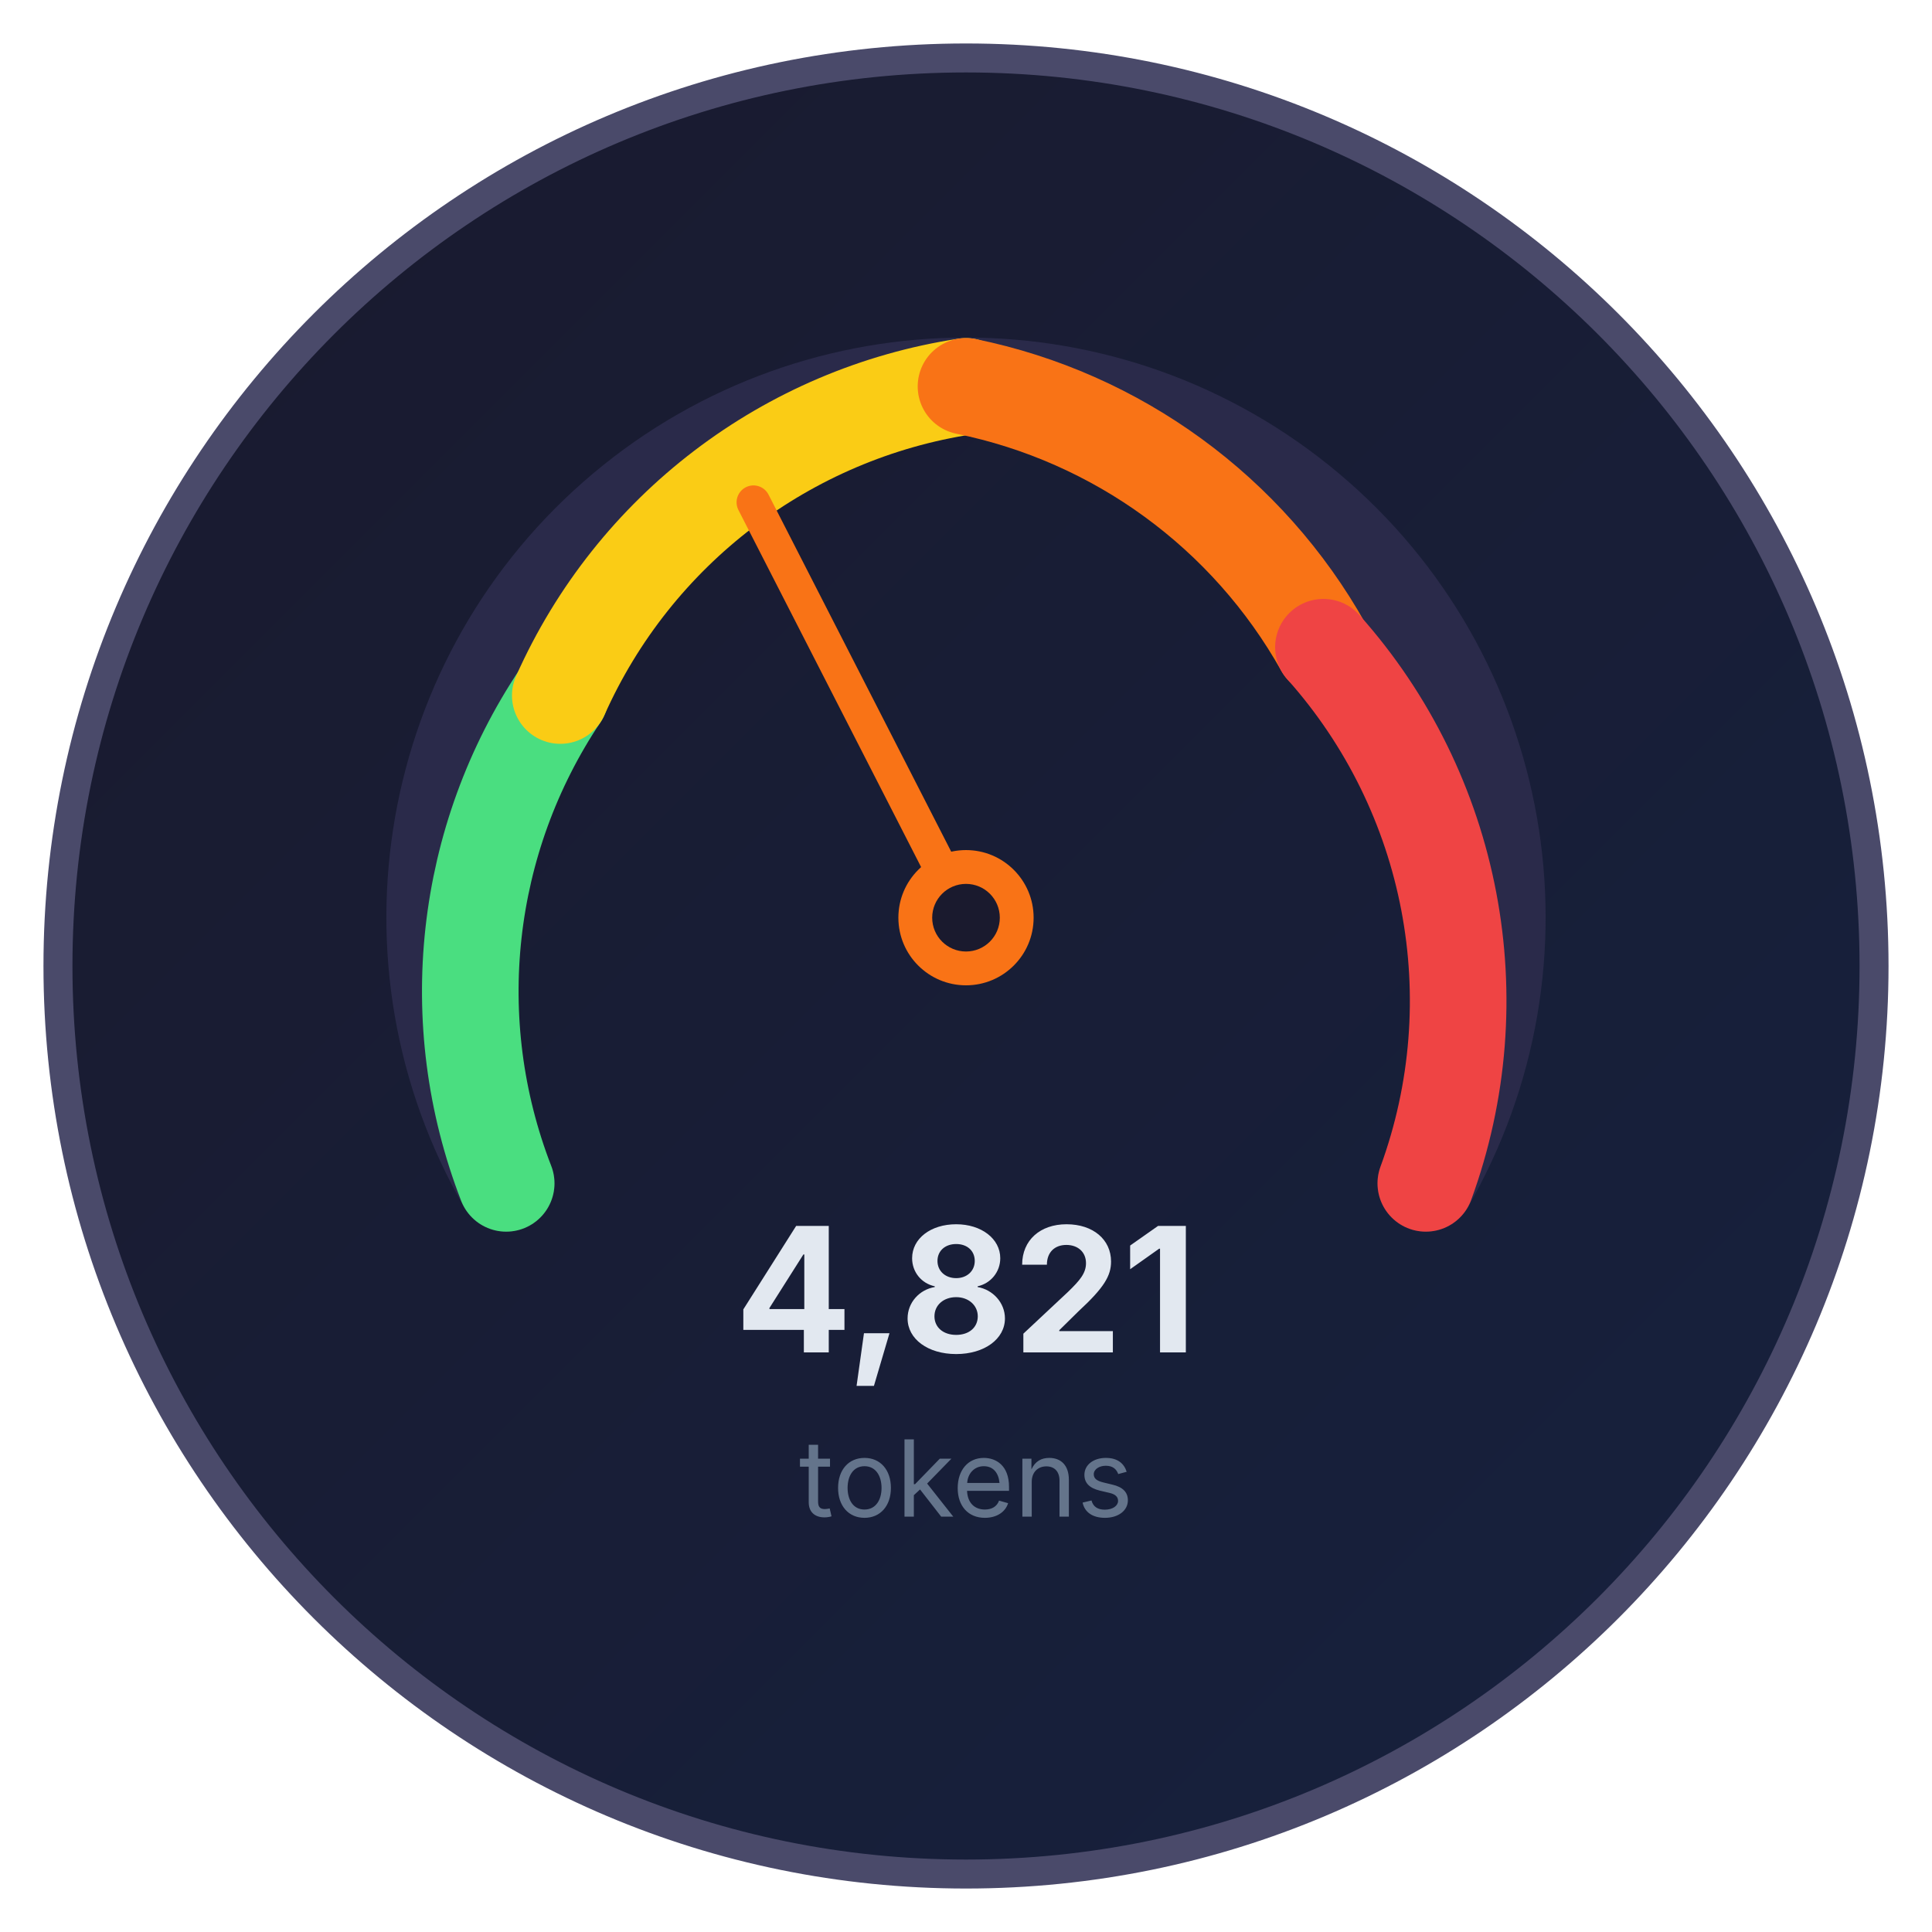
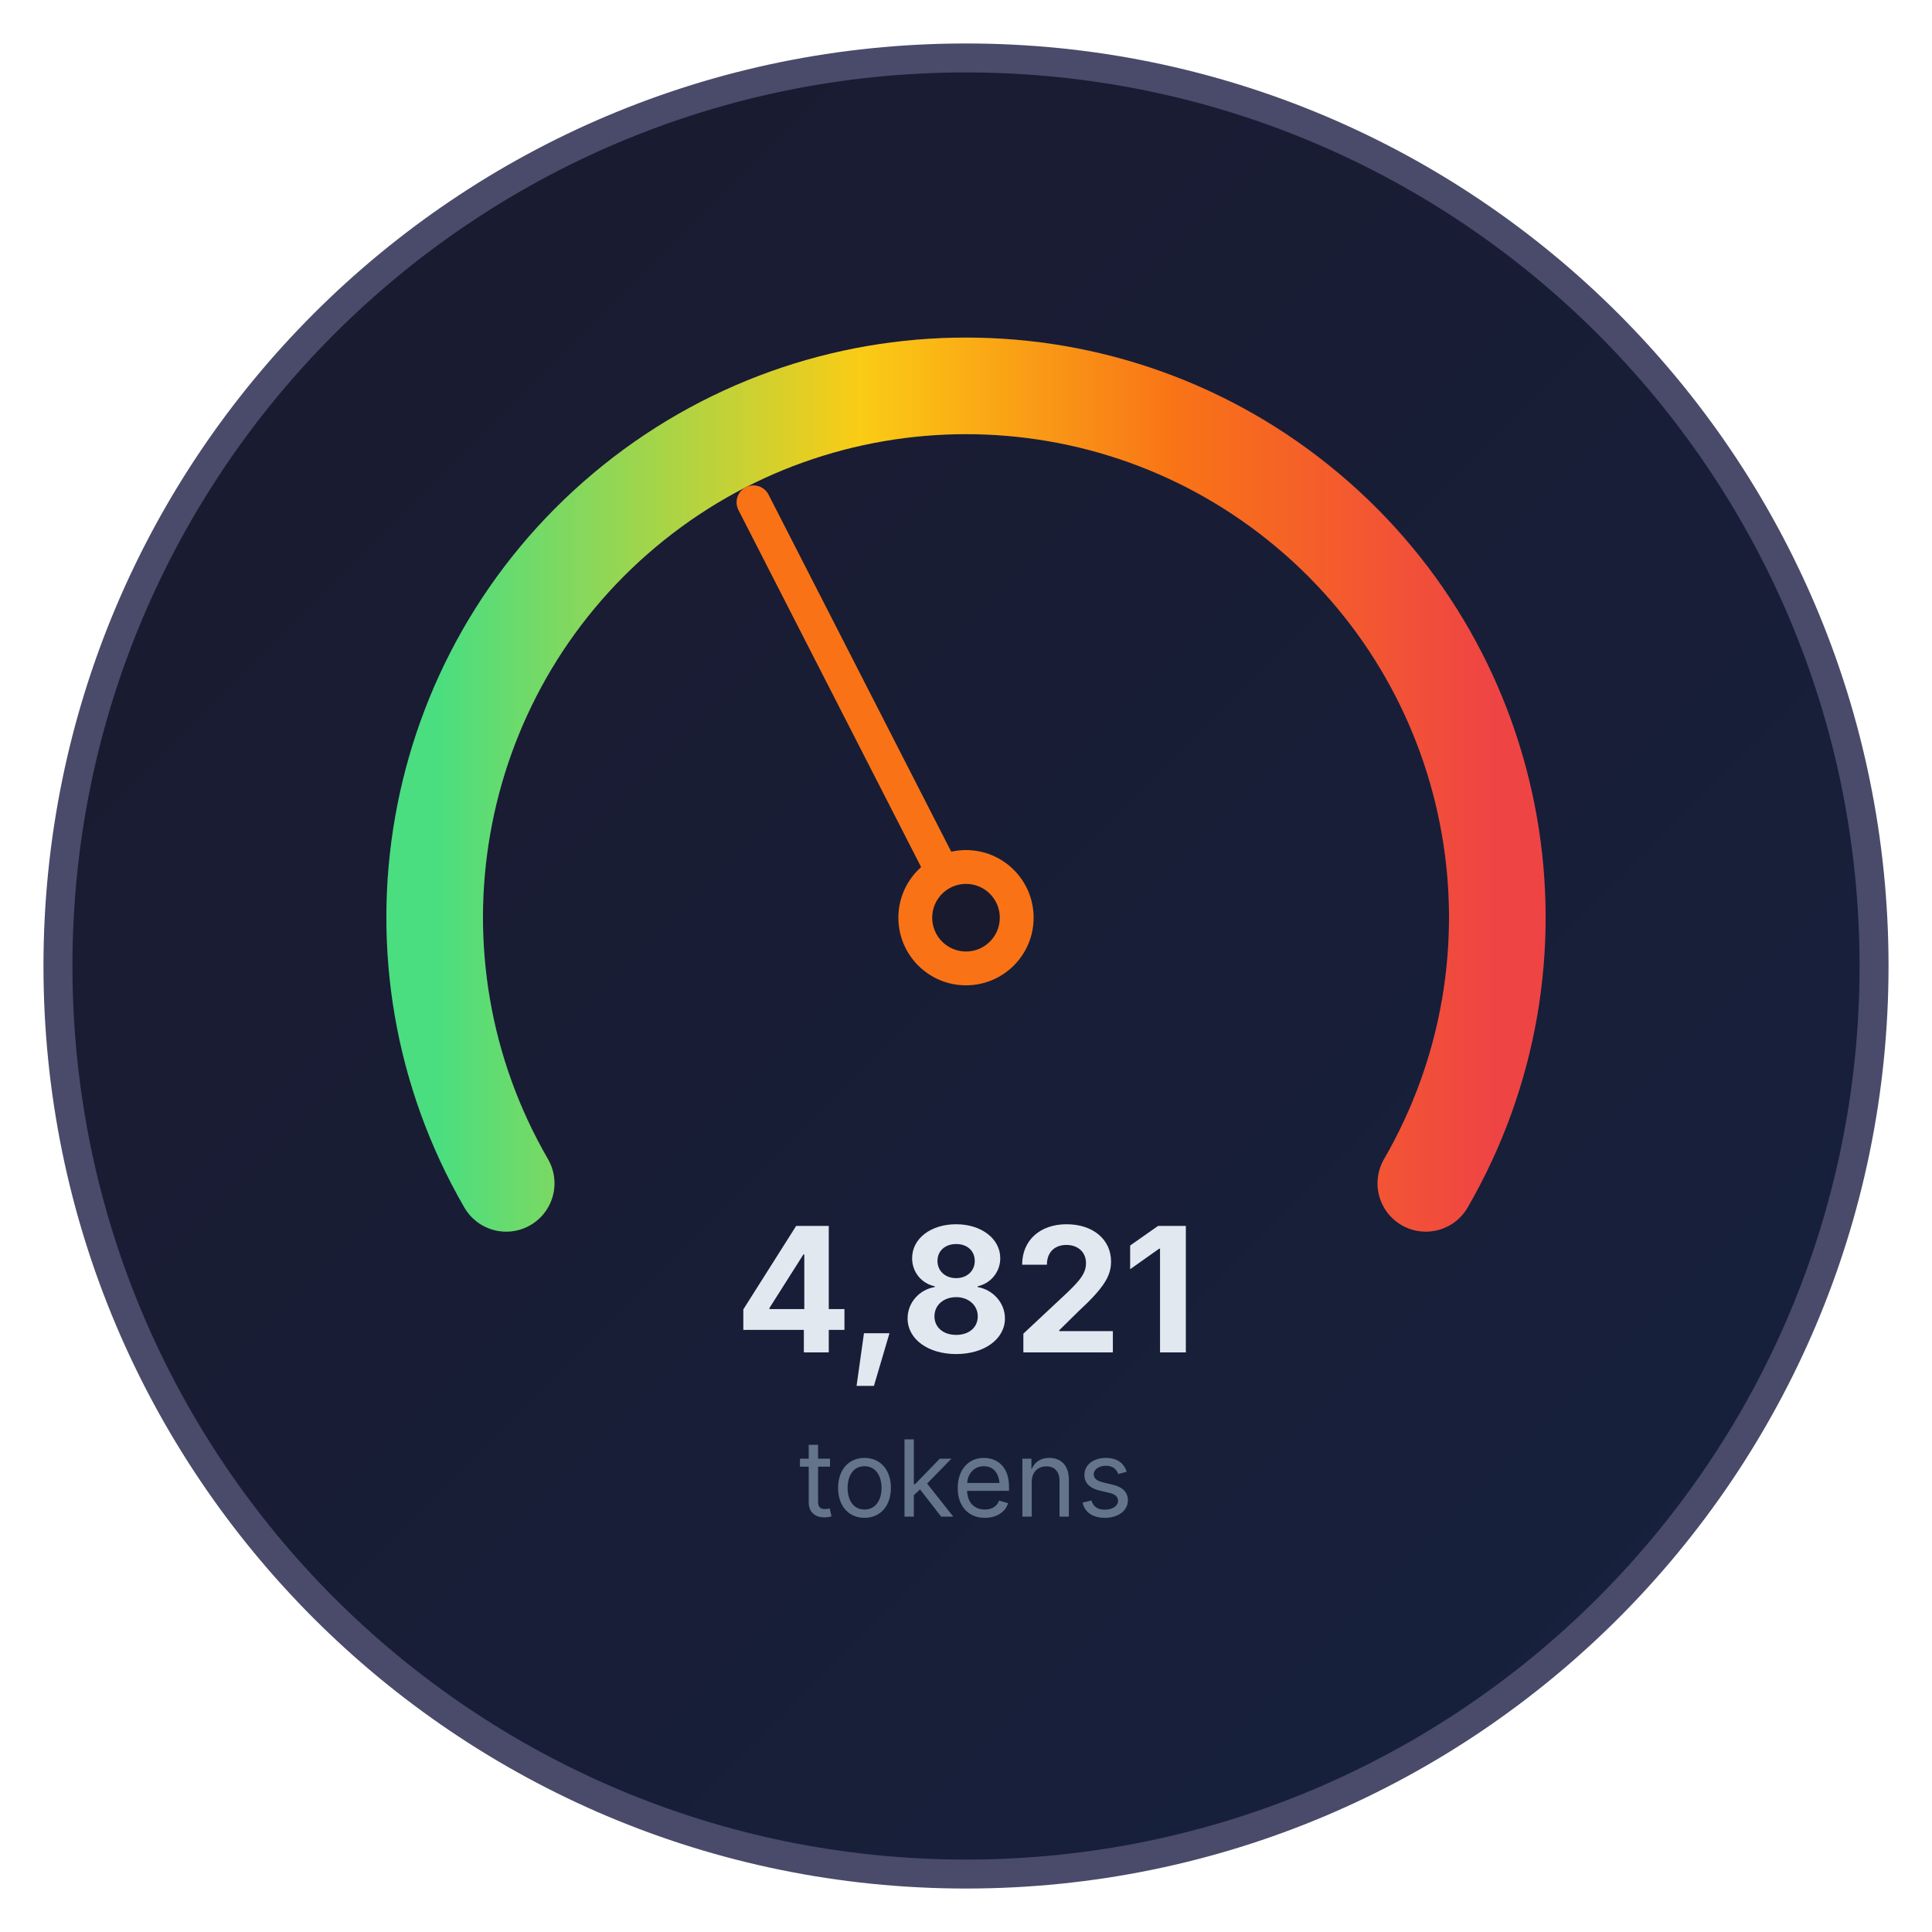
<svg xmlns="http://www.w3.org/2000/svg" viewBox="0 0 200 200" width="200" height="200">
  <defs>
    <linearGradient id="bg" x1="0%" y1="0%" x2="100%" y2="100%">
      <stop offset="0%" style="stop-color:#1a1a2e" />
      <stop offset="100%" style="stop-color:#16213e" />
    </linearGradient>
+     <linearGradient id="gauge-gradient" x1="0" y1="1" x2="1" y2="1" gradientUnits="objectBoundingBox">
+       <stop offset="0%" stop-color="#4ade80" />
+       <stop offset="40%" stop-color="#facc15" />
+       <stop offset="70%" stop-color="#f97316" />
+       <stop offset="100%" stop-color="#ef4444" />
+     </linearGradient>
  </defs>
  <circle cx="100" cy="100" r="94" fill="url(#bg)" stroke="#4a4a6a" stroke-width="3" />
  <path d="M 52.4 122.5 A 55 55 0 1 1 147.6 122.5" fill="none" stroke="#2a2a4a" stroke-width="10" stroke-linecap="round" />
-   <path d="M 52.4 122.5 A 55 55 0 0 1 58 72" fill="none" stroke="#4ade80" stroke-width="10" stroke-linecap="round" />
-   <path d="M 58 72 A 55 55 0 0 1 100 40" fill="none" stroke="#facc15" stroke-width="10" stroke-linecap="round" />
-   <path d="M 100 40 A 55 55 0 0 1 137 67" fill="none" stroke="#f97316" stroke-width="10" stroke-linecap="round" />
-   <path d="M 137 67 A 55 55 0 0 1 147.6 122.5" fill="none" stroke="#ef4444" stroke-width="10" stroke-linecap="round" />
+   <path d="M 52.4 122.5 A 55 55 0 1 1 147.6 122.5" fill="none" stroke="url(#gauge-gradient)" stroke-width="10" stroke-linecap="round" />
  <line x1="100" y1="95" x2="78" y2="52" stroke="#f97316" stroke-width="3.5" stroke-linecap="round" />
  <circle cx="100" cy="95" r="7" fill="#f97316" />
  <circle cx="100" cy="95" r="3.5" fill="#1a1a2e" />
  <text x="100" y="140" text-anchor="middle" font-family="system-ui, -apple-system, sans-serif" font-size="18" font-weight="700" fill="#e2e8f0">4,821</text>
  <text x="100" y="157" text-anchor="middle" font-family="system-ui, -apple-system, sans-serif" font-size="11" fill="#64748b">tokens</text>
</svg>
